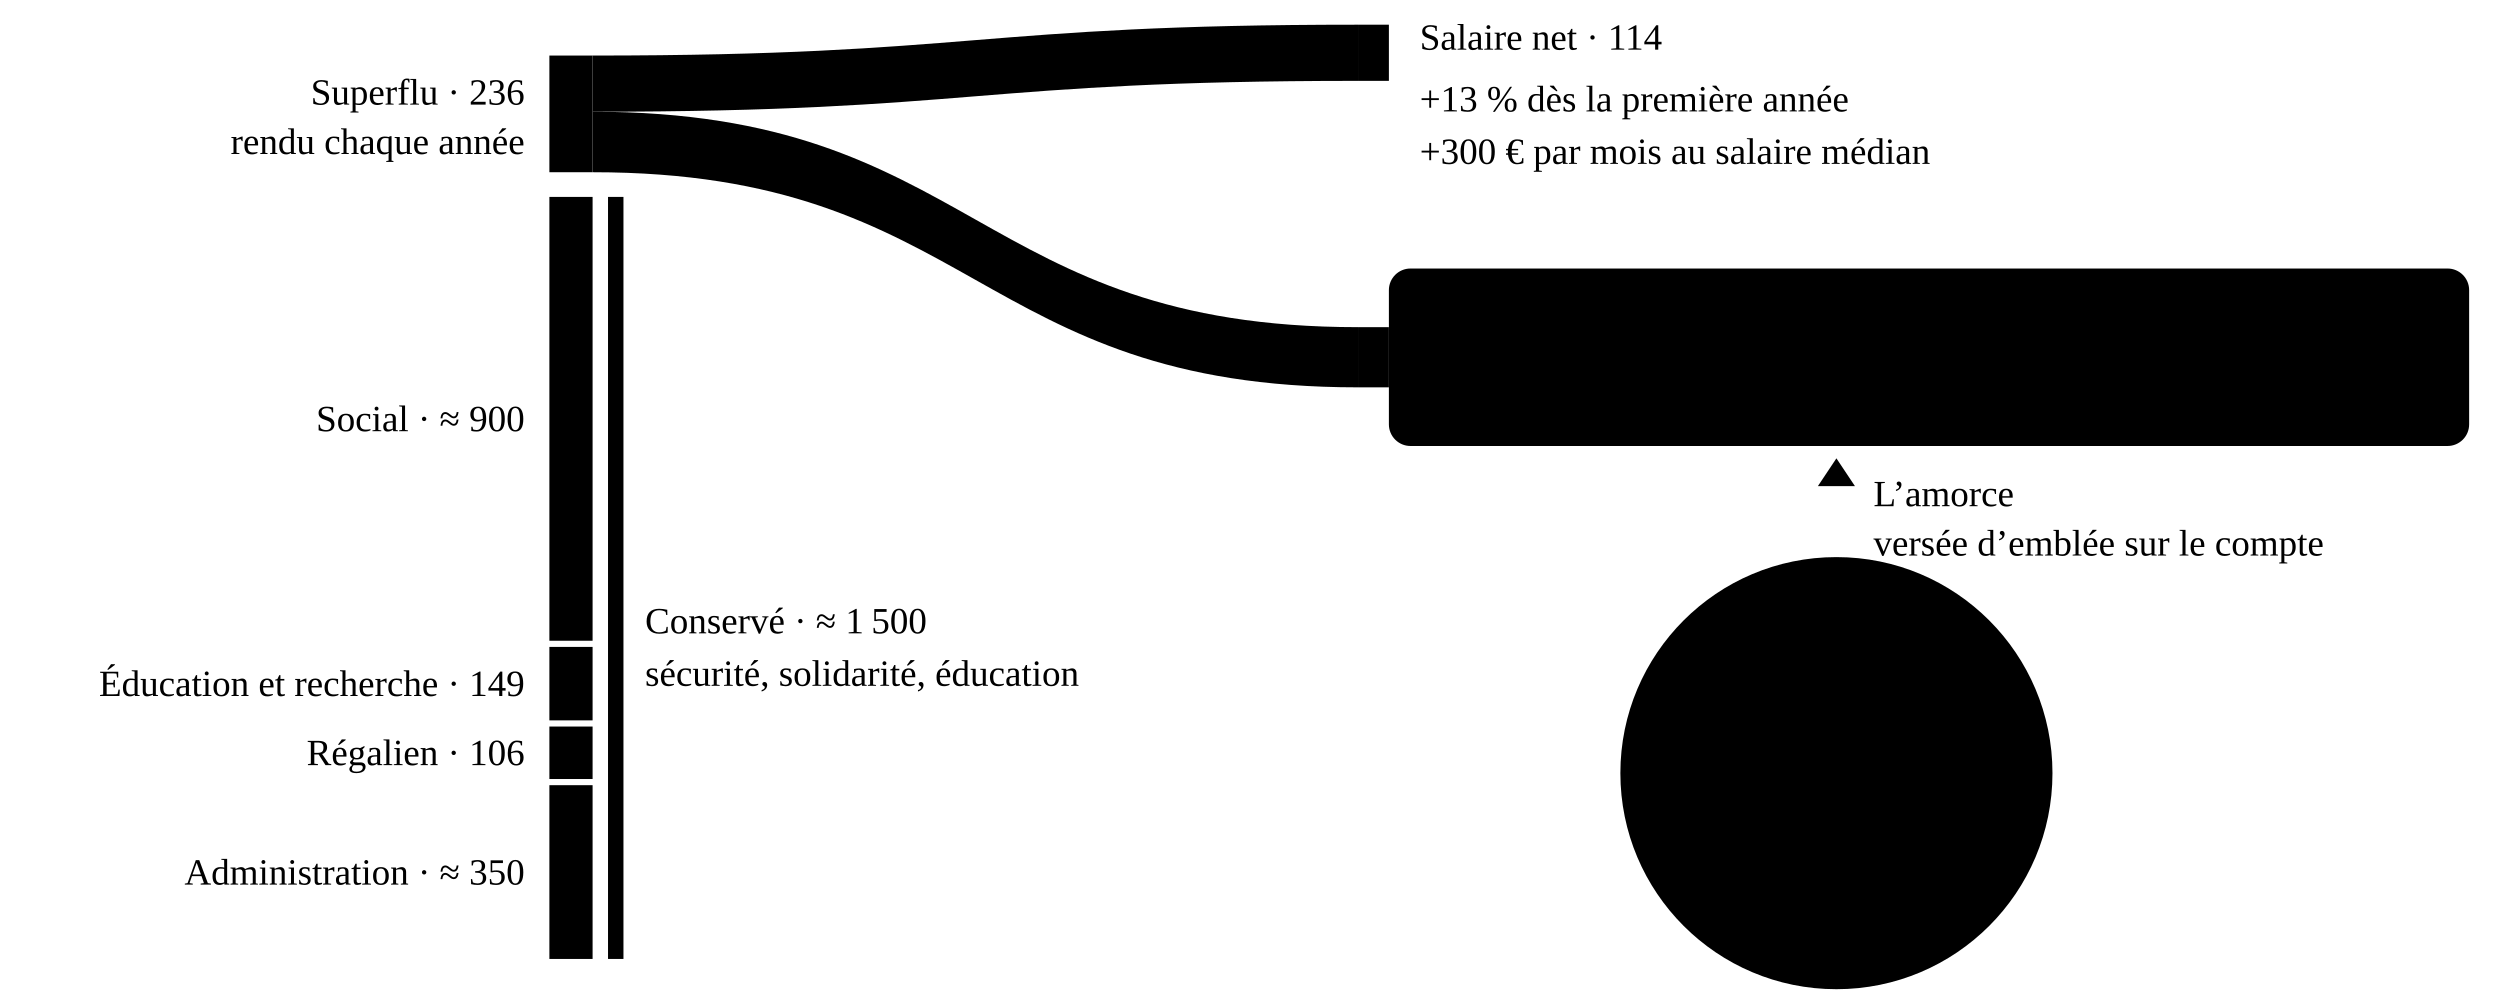
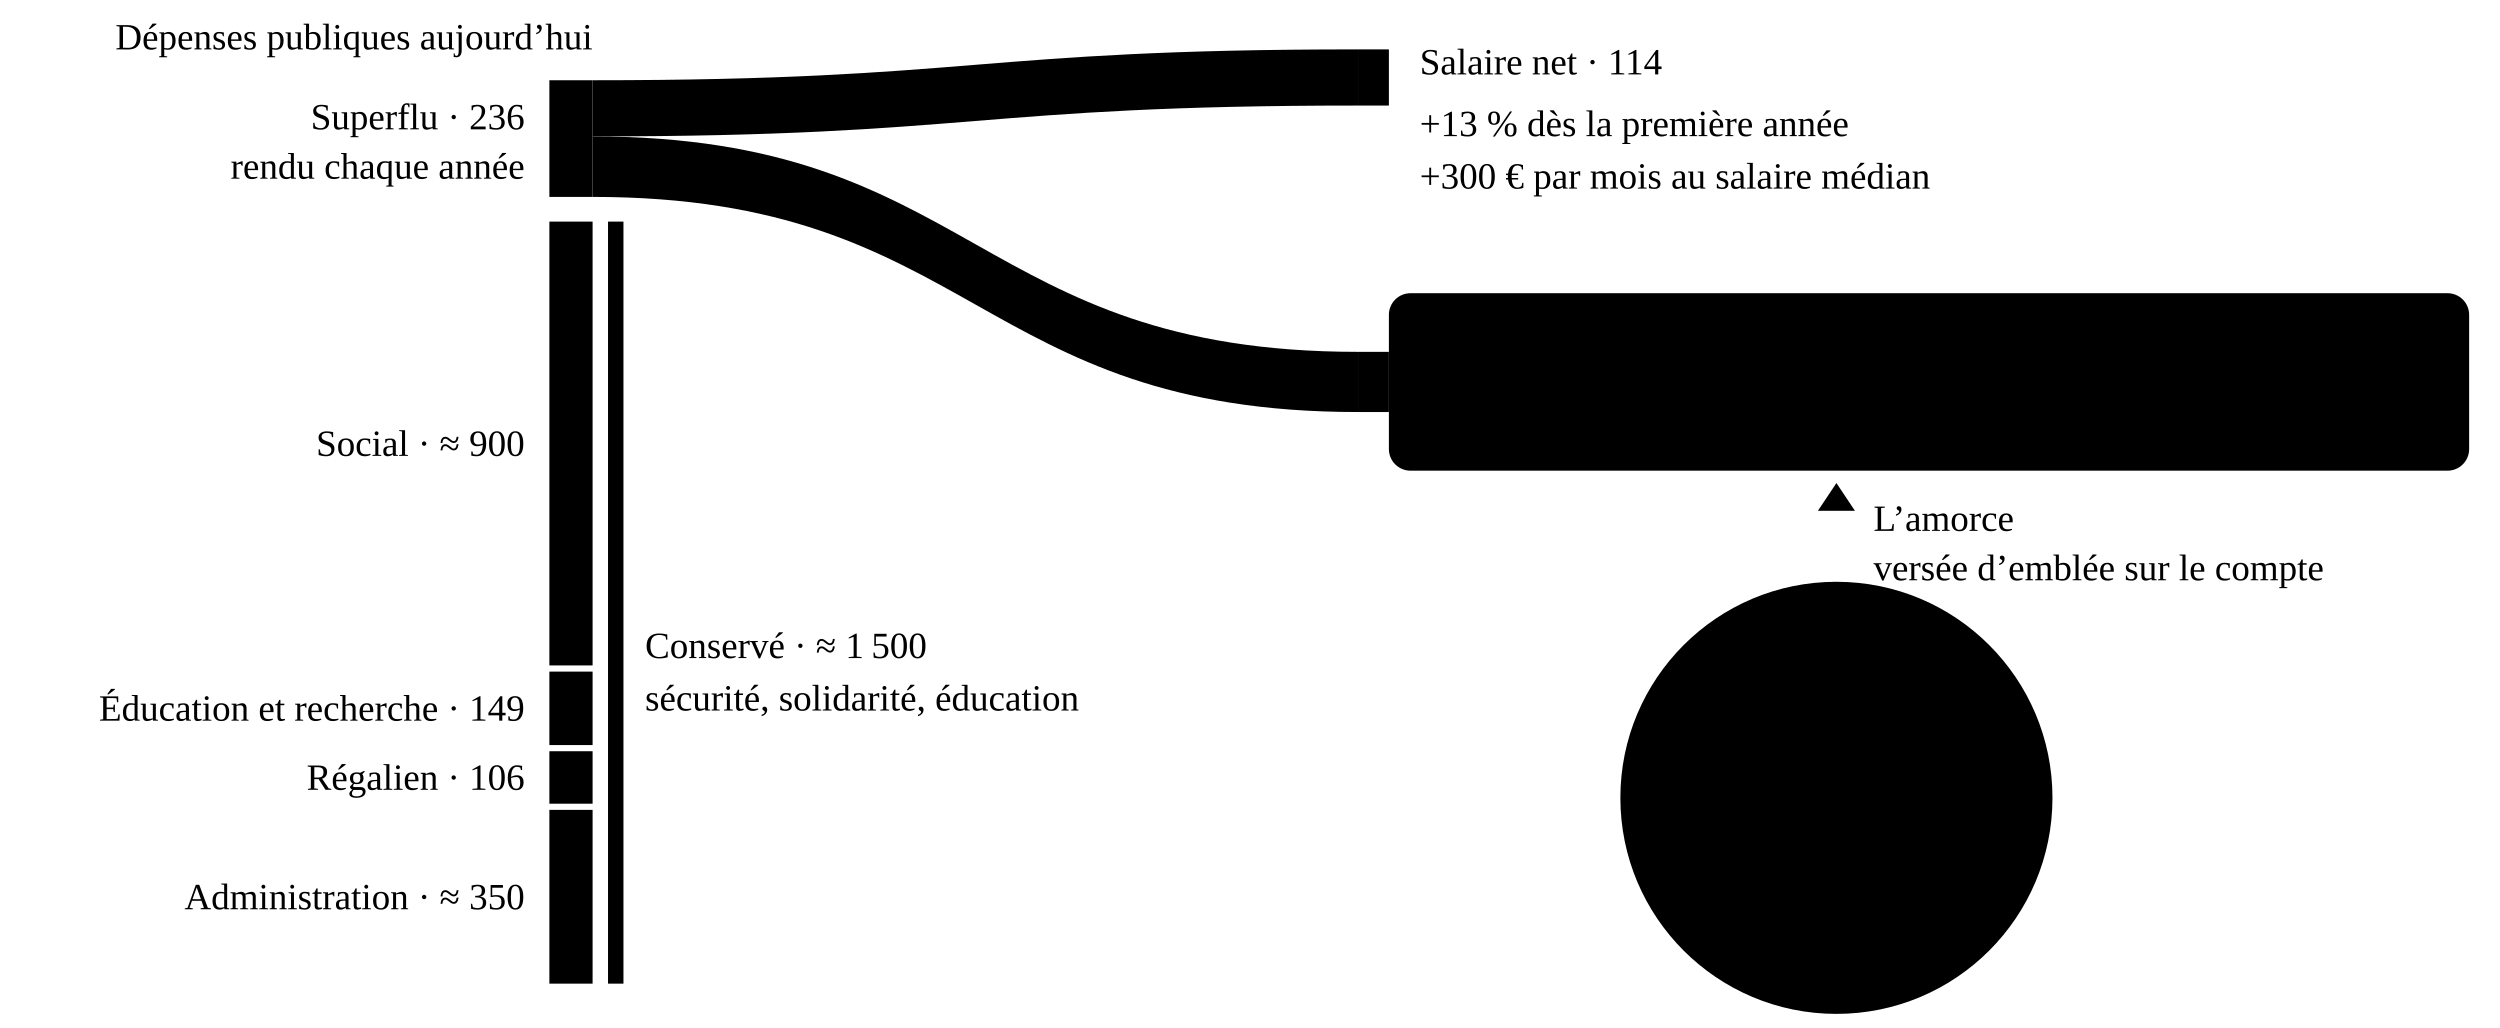
- <svg xmlns="http://www.w3.org/2000/svg" viewBox="0 0 810 325" role="img" aria-label="Flux annuels de la dépense publique, en milliards d'euros">
+ <svg xmlns="http://www.w3.org/2000/svg" viewBox="0 -8 810 333" role="img" aria-label="Flux annuels de la dépense publique, en milliards d'euros">
+   <text class="l s" x="192" y="8" text-anchor="end">Dépenses publiques aujourd’hui</text>
  <rect class="na" x="178" y="18" width="14" height="37.8" />
  <a href="https://france-resolution.fr/graphiques/economies.html">
    <text class="l b" x="170" y="33.9" text-anchor="end">Superflu · 236</text>
  </a>
  <text class="l s" x="170" y="49.9" text-anchor="end">rendu chaque année</text>
  <path class="fa" d="M192,18.0 C316.0,18.0 316.0,8.0 440,8.0 L440,26.2 C316.0,26.2 316.0,36.2 192,36.2 Z" />
  <path class="fa" d="M192,36.2 C316.0,36.2 316.0,106.0 440,106.0 L440,125.5 C316.0,125.5 316.0,55.8 192,55.8 Z" />
  <rect class="na" x="440" y="8" width="10" height="18.2" />
  <a href="https://france-resolution.fr/propositions.html#sal">
    <text class="l b g" x="460" y="16.1">Salaire net · 114</text>
  </a>
  <text class="l s" x="460" y="36.1">
    <tspan class="fort">+13 %</tspan> dès la première année</text>
  <text class="l s" x="460" y="53.1">+300 € par mois au salaire médian</text>
  <rect class="na" x="440" y="106" width="10" height="19.5" />
  <rect class="carte" x="450" y="87.0" width="350" height="57.5" rx="7" />
  <rect class="na" x="464" y="120.5" width="5.5" height="10" rx="1" />
  <rect class="na" x="472" y="113.5" width="5.5" height="17" rx="1" />
  <rect class="na" x="480" y="106.5" width="5.5" height="24" rx="1" />
  <rect class="na" x="488" y="99.5" width="5.5" height="31" rx="1" />
  <a href="https://france-resolution.fr/propositions.html#eparg">
    <text class="l b g" x="508" y="111.8">Compte épargne personnel · 122</text>
  </a>
  <text class="l s" x="508" y="130.8">+300 € par mois au salaire médian, à mon nom</text>
  <circle class="bulle" cx="595.0" cy="250.5" r="70" />
  <a href="https://france-resolution.fr/graphiques/patrimoine-public.html">
    <text class="l b" x="595.0" y="226.5" text-anchor="middle">Patrimoine rendu</text>
  </a>
  <text class="l b gg" x="595.0" y="254.5" text-anchor="middle">600 Md€</text>
  <text class="l s" x="595.0" y="274.5" text-anchor="middle">20 000 € par foyer</text>
  <path class="fl" d="M595.0,177.5 V155.5" />
  <path class="na" d="M589.0,157.5 L595.0,148.5 L601.0,157.5 Z" />
  <text class="l b" x="607.0" y="164.0">L’amorce</text>
  <text class="l s" x="607.0" y="180.0">versée d’emblée sur le compte</text>
  <rect class="nc" x="178" y="63.8" width="14" height="143.8" />
  <text class="l" x="170" y="139.7" text-anchor="end">Social · ≈ 900</text>
  <rect class="nc" x="178" y="209.6" width="14" height="23.8" />
  <text class="l" x="170" y="225.5" text-anchor="end">Éducation et recherche · 149</text>
  <rect class="nc" x="178" y="235.4" width="14" height="17.0" />
  <text class="l" x="170" y="247.9" text-anchor="end">Régalien · 106</text>
  <rect class="nc" x="178" y="254.4" width="14" height="56.3" />
  <text class="l" x="170" y="286.6" text-anchor="end">Administration · ≈ 350</text>
  <path class="acc" d="M197,63.8 h5 V310.7 h-5" />
  <a href="https://france-resolution.fr/graphiques/depense-publique.html">
    <text class="l b" x="209" y="205.2">Conservé · ≈ 1 500</text>
  </a>
  <text class="l s" x="209" y="222.2">sécurité, solidarité, éducation</text>
</svg>
